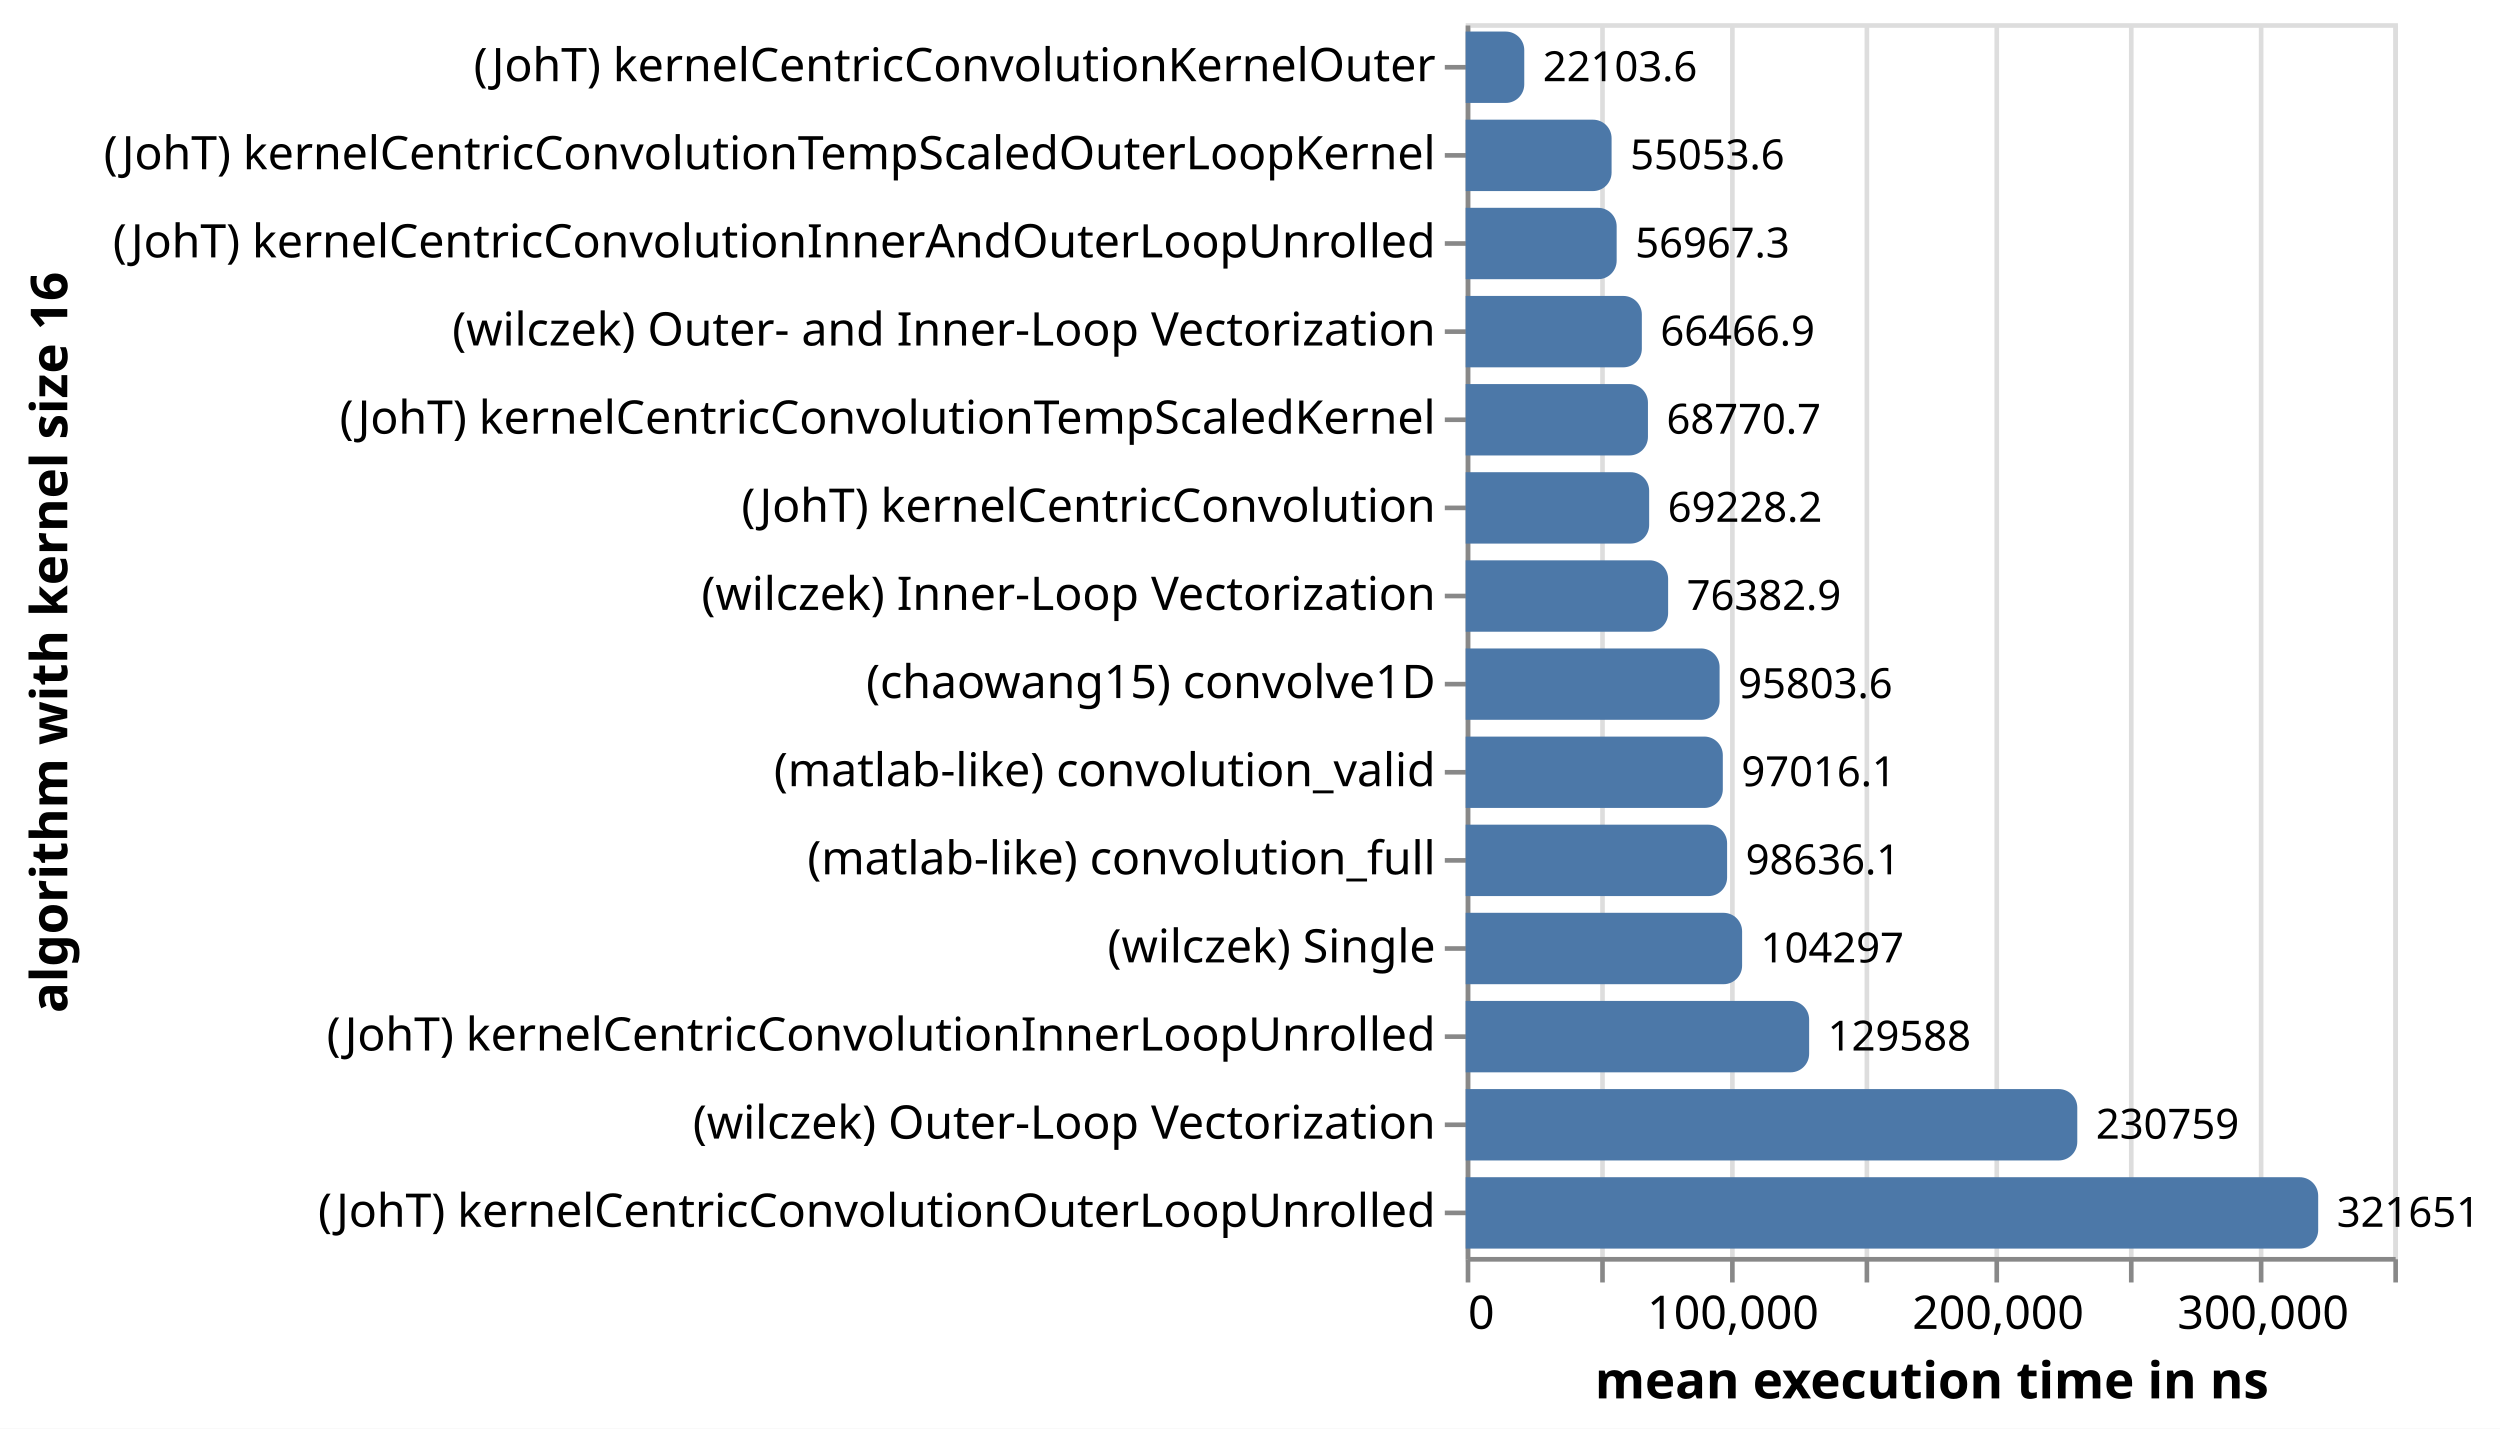
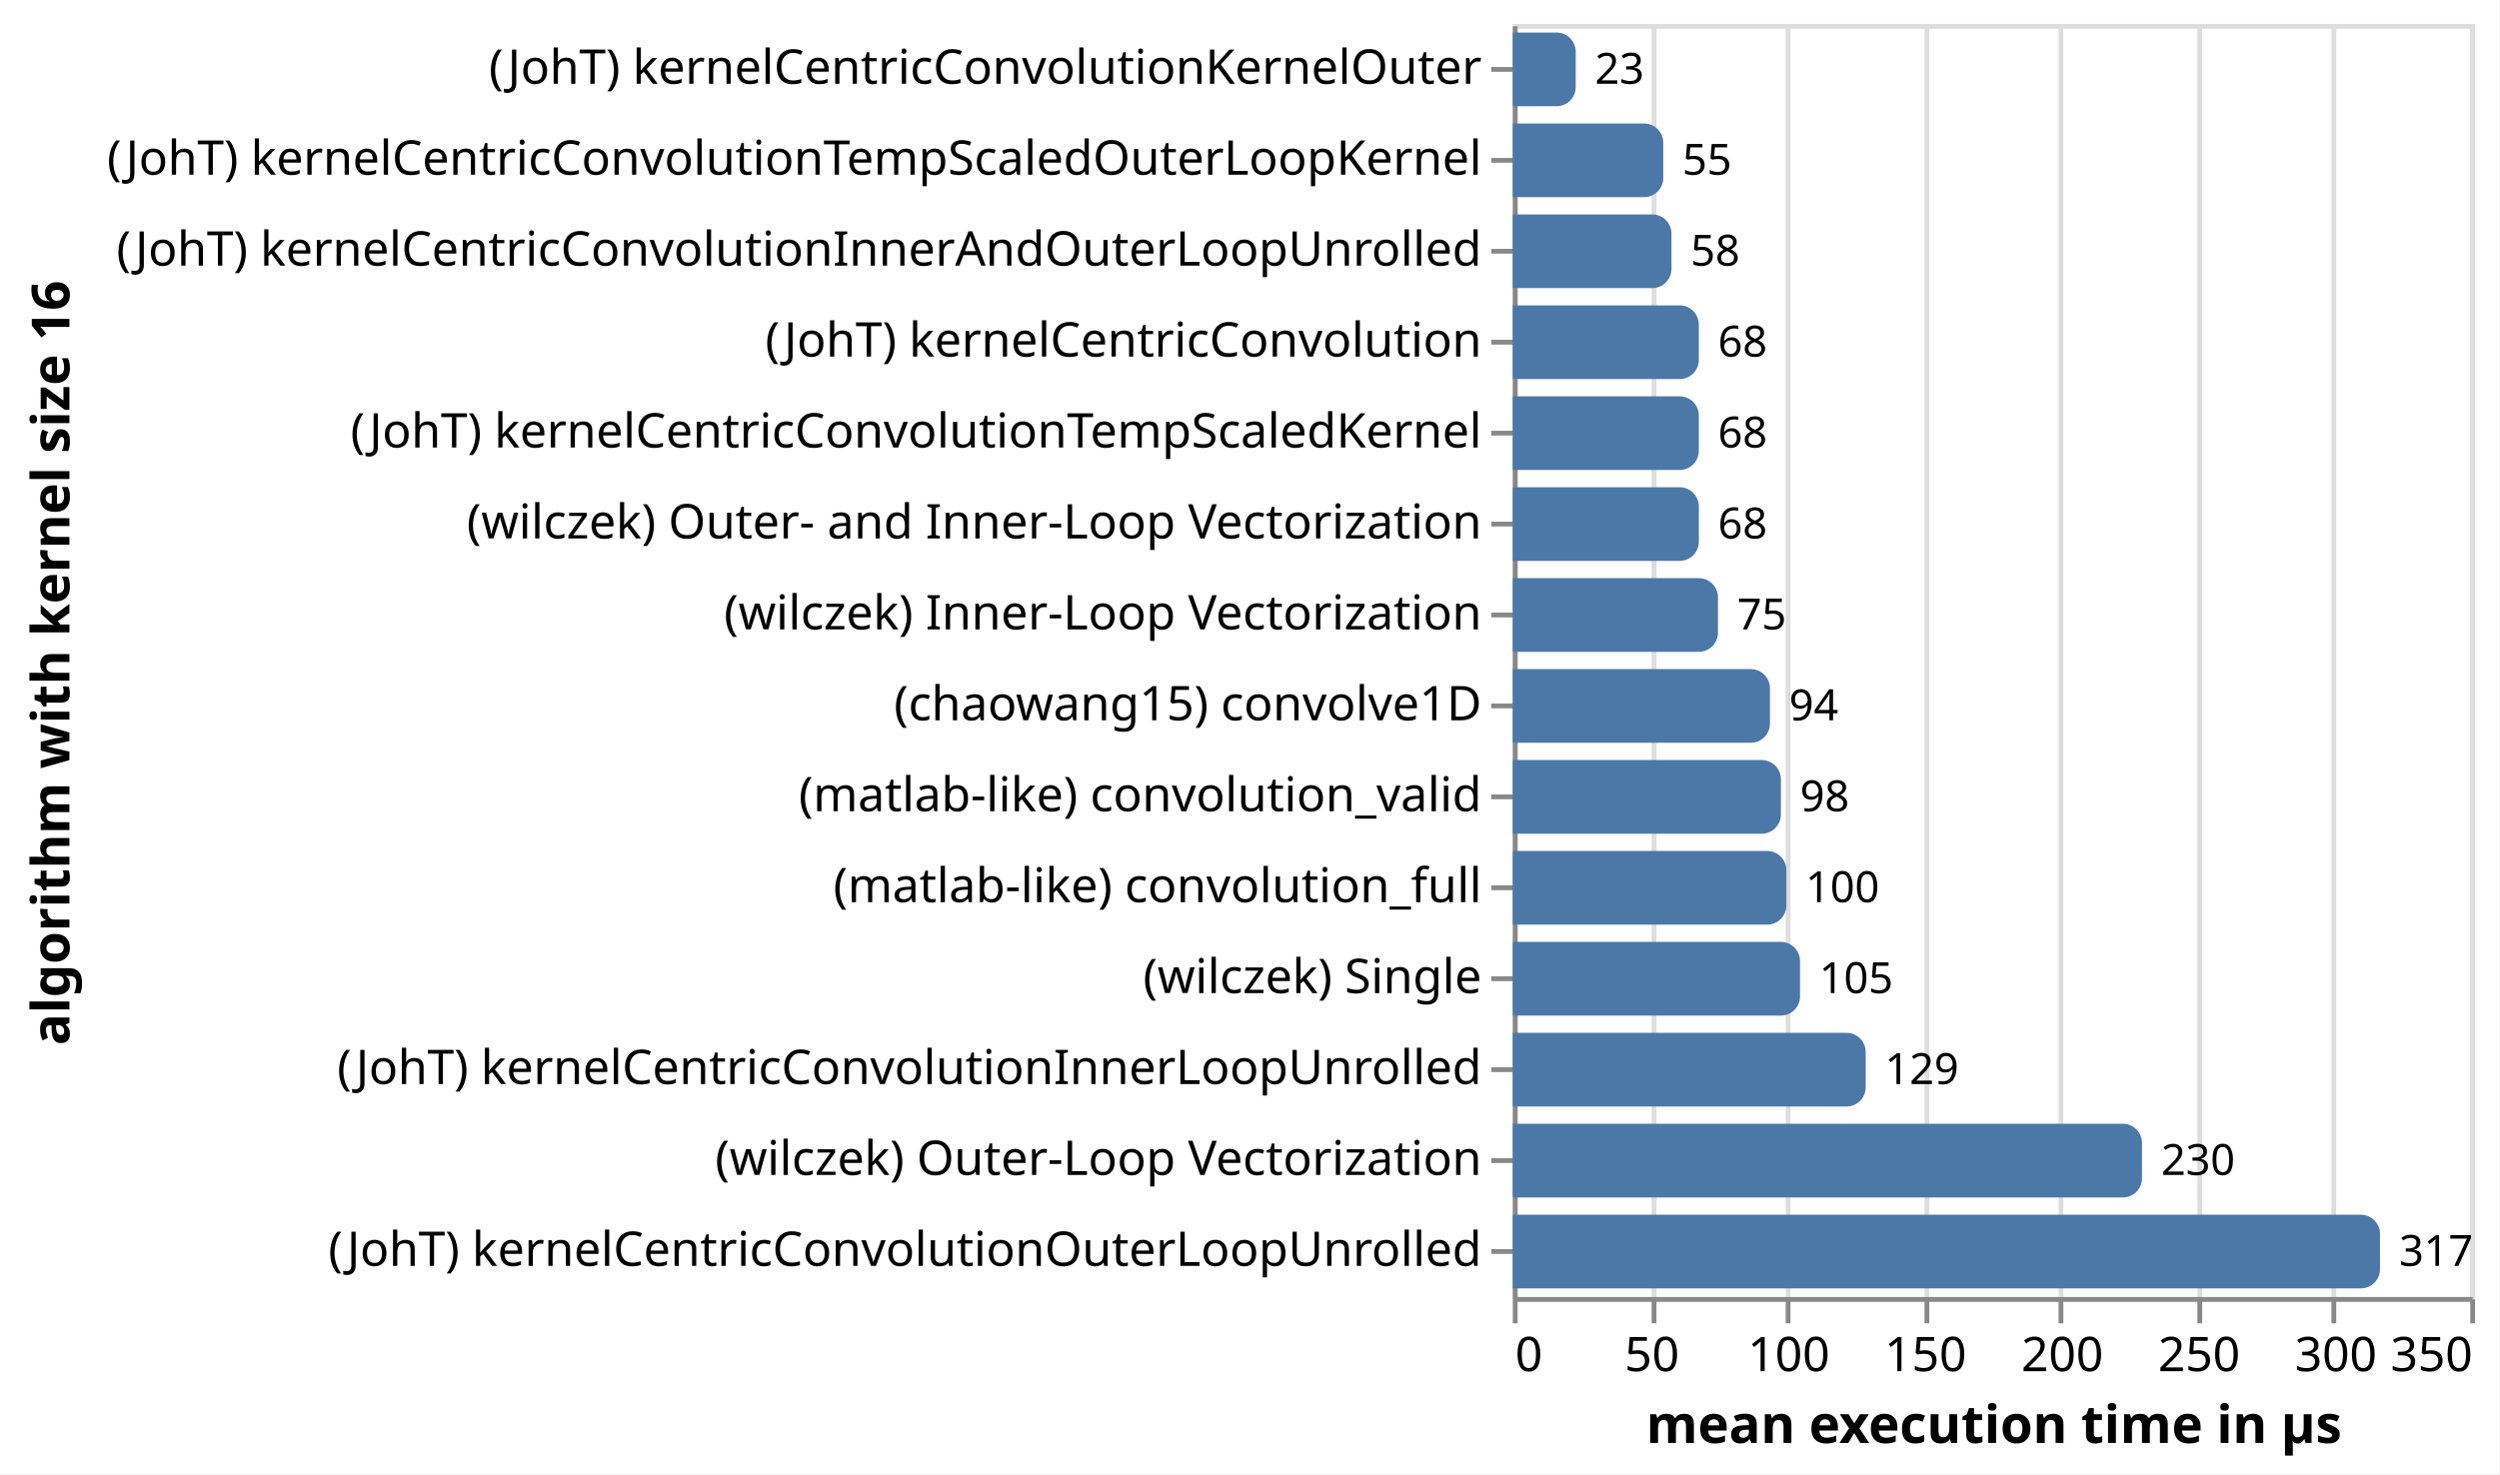
- <svg xmlns="http://www.w3.org/2000/svg" version="1.1" class="marks" width="539" height="308" viewBox="0 0 539 308">
-   <rect width="539" height="308" fill="white" />
+ <svg xmlns="http://www.w3.org/2000/svg" version="1.1" class="marks" width="522" height="308" viewBox="0 0 522 308">
+   <rect width="522" height="308" fill="white" />
  <g fill="none" stroke-miterlimit="10" transform="translate(316,5)">
    <g class="mark-group role-frame root" role="graphics-object" aria-roledescription="group mark container">
      <g transform="translate(0,0)">
        <path class="background" aria-hidden="true" d="M0.5,0.5h200v266h-200Z" stroke="#ddd" />
        <g>
          <g class="mark-group role-axis" aria-hidden="true">
            <g transform="translate(0.5,266.5)">
              <path class="background" aria-hidden="true" d="M0,0h0v0h0Z" pointer-events="none" />
              <g>
                <g class="mark-rule role-axis-grid" pointer-events="none">
                  <line transform="translate(0,0)" x2="0" y2="-266" stroke="#ddd" stroke-width="1" opacity="1" />
                  <line transform="translate(29,0)" x2="0" y2="-266" stroke="#ddd" stroke-width="1" opacity="1" />
                  <line transform="translate(57,0)" x2="0" y2="-266" stroke="#ddd" stroke-width="1" opacity="1" />
                  <line transform="translate(86,0)" x2="0" y2="-266" stroke="#ddd" stroke-width="1" opacity="1" />
                  <line transform="translate(114,0)" x2="0" y2="-266" stroke="#ddd" stroke-width="1" opacity="1" />
                  <line transform="translate(143,0)" x2="0" y2="-266" stroke="#ddd" stroke-width="1" opacity="1" />
                  <line transform="translate(171,0)" x2="0" y2="-266" stroke="#ddd" stroke-width="1" opacity="1" />
                  <line transform="translate(200,0)" x2="0" y2="-266" stroke="#ddd" stroke-width="1" opacity="1" />
                </g>
              </g>
              <path class="foreground" aria-hidden="true" d="" pointer-events="none" display="none" />
            </g>
          </g>
-           <g class="mark-group role-axis" role="graphics-symbol" aria-roledescription="axis" aria-label="X-axis titled 'mean execution time in ns' for a linear scale with values from 0 to 350,000">
+           <g class="mark-group role-axis" role="graphics-symbol" aria-roledescription="axis" aria-label="X-axis titled 'mean execution time in µs' for a linear scale with values from 0 to 350">
            <g transform="translate(0.5,266.5)">
              <path class="background" aria-hidden="true" d="M0,0h0v0h0Z" pointer-events="none" />
              <g>
                <g class="mark-rule role-axis-tick" pointer-events="none">
                  <line transform="translate(0,0)" x2="0" y2="5" stroke="#888" stroke-width="1" opacity="1" />
                  <line transform="translate(29,0)" x2="0" y2="5" stroke="#888" stroke-width="1" opacity="1" />
                  <line transform="translate(57,0)" x2="0" y2="5" stroke="#888" stroke-width="1" opacity="1" />
                  <line transform="translate(86,0)" x2="0" y2="5" stroke="#888" stroke-width="1" opacity="1" />
                  <line transform="translate(114,0)" x2="0" y2="5" stroke="#888" stroke-width="1" opacity="1" />
                  <line transform="translate(143,0)" x2="0" y2="5" stroke="#888" stroke-width="1" opacity="1" />
                  <line transform="translate(171,0)" x2="0" y2="5" stroke="#888" stroke-width="1" opacity="1" />
                  <line transform="translate(200,0)" x2="0" y2="5" stroke="#888" stroke-width="1" opacity="1" />
                </g>
                <g class="mark-text role-axis-label" pointer-events="none">
                  <text text-anchor="start" transform="translate(0,15)" font-family="sans-serif" font-size="10px" fill="#000" opacity="1">0</text>
-                   <text text-anchor="middle" transform="translate(28.57143,15)" font-family="sans-serif" font-size="10px" fill="#000" opacity="0">50,000</text>
-                   <text text-anchor="middle" transform="translate(57.14286,15)" font-family="sans-serif" font-size="10px" fill="#000" opacity="1">100,000</text>
-                   <text text-anchor="middle" transform="translate(85.71429,15)" font-family="sans-serif" font-size="10px" fill="#000" opacity="0">150,000</text>
-                   <text text-anchor="middle" transform="translate(114.2857,15)" font-family="sans-serif" font-size="10px" fill="#000" opacity="1">200,000</text>
-                   <text text-anchor="middle" transform="translate(142.8571,15)" font-family="sans-serif" font-size="10px" fill="#000" opacity="0">250,000</text>
-                   <text text-anchor="middle" transform="translate(171.4286,15)" font-family="sans-serif" font-size="10px" fill="#000" opacity="1">300,000</text>
-                   <text text-anchor="end" transform="translate(200,15)" font-family="sans-serif" font-size="10px" fill="#000" opacity="0">350,000</text>
+                   <text text-anchor="middle" transform="translate(28.57143,15)" font-family="sans-serif" font-size="10px" fill="#000" opacity="1">50</text>
+                   <text text-anchor="middle" transform="translate(57.14286,15)" font-family="sans-serif" font-size="10px" fill="#000" opacity="1">100</text>
+                   <text text-anchor="middle" transform="translate(85.71429,15)" font-family="sans-serif" font-size="10px" fill="#000" opacity="1">150</text>
+                   <text text-anchor="middle" transform="translate(114.2857,15)" font-family="sans-serif" font-size="10px" fill="#000" opacity="1">200</text>
+                   <text text-anchor="middle" transform="translate(142.8571,15)" font-family="sans-serif" font-size="10px" fill="#000" opacity="1">250</text>
+                   <text text-anchor="middle" transform="translate(171.4286,15)" font-family="sans-serif" font-size="10px" fill="#000" opacity="1">300</text>
+                   <text text-anchor="end" transform="translate(200,15)" font-family="sans-serif" font-size="10px" fill="#000" opacity="1">350</text>
                </g>
                <g class="mark-rule role-axis-domain" pointer-events="none">
                  <line transform="translate(0,0)" x2="200" y2="0" stroke="#888" stroke-width="1" opacity="1" />
                </g>
                <g class="mark-text role-axis-title" pointer-events="none">
-                   <text text-anchor="middle" transform="translate(100,30)" font-family="sans-serif" font-size="11px" font-weight="bold" fill="#000" opacity="1">mean execution time in ns</text>
+                   <text text-anchor="middle" transform="translate(100,30)" font-family="sans-serif" font-size="11px" font-weight="bold" fill="#000" opacity="1">mean execution time in µs</text>
                </g>
              </g>
              <path class="foreground" aria-hidden="true" d="" pointer-events="none" display="none" />
            </g>
          </g>
-           <g class="mark-group role-axis" role="graphics-symbol" aria-roledescription="axis" aria-label="Y-axis titled 'algorithm with kernel size 16' for a discrete scale with 14 values: (JohT) kernelCentricConvolutionKernelOuter, (JohT) kernelCentricConvolutionTempScaledOuterLoopKernel, (JohT) kernelCentricConvolutionInnerAndOuterLoopUnrolled, (wilczek) Outer- and Inner-Loop Vectorization, (JohT) kernelCentricConvolutionTempScaledKernel, ending with (JohT) kernelCentricConvolutionOuterLoopUnrolled">
+           <g class="mark-group role-axis" role="graphics-symbol" aria-roledescription="axis" aria-label="Y-axis titled 'algorithm with kernel size 16' for a discrete scale with 14 values: (JohT) kernelCentricConvolutionKernelOuter, (JohT) kernelCentricConvolutionTempScaledOuterLoopKernel, (JohT) kernelCentricConvolutionInnerAndOuterLoopUnrolled, (JohT) kernelCentricConvolution, (JohT) kernelCentricConvolutionTempScaledKernel, ending with (JohT) kernelCentricConvolutionOuterLoopUnrolled">
            <g transform="translate(0.5,0.5)">
              <path class="background" aria-hidden="true" d="M0,0h0v0h0Z" pointer-events="none" />
              <g>
                <g class="mark-rule role-axis-tick" pointer-events="none">
                  <line transform="translate(0,9)" x2="-5" y2="0" stroke="#888" stroke-width="1" opacity="1" />
                  <line transform="translate(0,28)" x2="-5" y2="0" stroke="#888" stroke-width="1" opacity="1" />
                  <line transform="translate(0,47)" x2="-5" y2="0" stroke="#888" stroke-width="1" opacity="1" />
                  <line transform="translate(0,66)" x2="-5" y2="0" stroke="#888" stroke-width="1" opacity="1" />
                  <line transform="translate(0,85)" x2="-5" y2="0" stroke="#888" stroke-width="1" opacity="1" />
                  <line transform="translate(0,104)" x2="-5" y2="0" stroke="#888" stroke-width="1" opacity="1" />
                  <line transform="translate(0,123)" x2="-5" y2="0" stroke="#888" stroke-width="1" opacity="1" />
                  <line transform="translate(0,142)" x2="-5" y2="0" stroke="#888" stroke-width="1" opacity="1" />
                  <line transform="translate(0,161)" x2="-5" y2="0" stroke="#888" stroke-width="1" opacity="1" />
                  <line transform="translate(0,180)" x2="-5" y2="0" stroke="#888" stroke-width="1" opacity="1" />
                  <line transform="translate(0,199)" x2="-5" y2="0" stroke="#888" stroke-width="1" opacity="1" />
                  <line transform="translate(0,218)" x2="-5" y2="0" stroke="#888" stroke-width="1" opacity="1" />
                  <line transform="translate(0,237)" x2="-5" y2="0" stroke="#888" stroke-width="1" opacity="1" />
                  <line transform="translate(0,256)" x2="-5" y2="0" stroke="#888" stroke-width="1" opacity="1" />
                </g>
                <g class="mark-text role-axis-label" pointer-events="none">
                  <text text-anchor="end" transform="translate(-7,12)" font-family="sans-serif" font-size="10px" fill="#000" opacity="1">(JohT) kernelCentricConvolutionKernelOuter</text>
                  <text text-anchor="end" transform="translate(-7,31)" font-family="sans-serif" font-size="10px" fill="#000" opacity="1">(JohT) kernelCentricConvolutionTempScaledOuterLoopKernel</text>
                  <text text-anchor="end" transform="translate(-7,50)" font-family="sans-serif" font-size="10px" fill="#000" opacity="1">(JohT) kernelCentricConvolutionInnerAndOuterLoopUnrolled</text>
-                   <text text-anchor="end" transform="translate(-7,69)" font-family="sans-serif" font-size="10px" fill="#000" opacity="1">(wilczek) Outer- and Inner-Loop Vectorization</text>
+                   <text text-anchor="end" transform="translate(-7,69)" font-family="sans-serif" font-size="10px" fill="#000" opacity="1">(JohT) kernelCentricConvolution</text>
                  <text text-anchor="end" transform="translate(-7,88)" font-family="sans-serif" font-size="10px" fill="#000" opacity="1">(JohT) kernelCentricConvolutionTempScaledKernel</text>
-                   <text text-anchor="end" transform="translate(-7,107)" font-family="sans-serif" font-size="10px" fill="#000" opacity="1">(JohT) kernelCentricConvolution</text>
+                   <text text-anchor="end" transform="translate(-7,107)" font-family="sans-serif" font-size="10px" fill="#000" opacity="1">(wilczek) Outer- and Inner-Loop Vectorization</text>
                  <text text-anchor="end" transform="translate(-7,126)" font-family="sans-serif" font-size="10px" fill="#000" opacity="1">(wilczek) Inner-Loop Vectorization</text>
                  <text text-anchor="end" transform="translate(-7,145)" font-family="sans-serif" font-size="10px" fill="#000" opacity="1">(chaowang15) convolve1D</text>
                  <text text-anchor="end" transform="translate(-7,164)" font-family="sans-serif" font-size="10px" fill="#000" opacity="1">(matlab-like) convolution_valid</text>
                  <text text-anchor="end" transform="translate(-7,183)" font-family="sans-serif" font-size="10px" fill="#000" opacity="1">(matlab-like) convolution_full</text>
                  <text text-anchor="end" transform="translate(-7,202)" font-family="sans-serif" font-size="10px" fill="#000" opacity="1">(wilczek) Single</text>
                  <text text-anchor="end" transform="translate(-7,221)" font-family="sans-serif" font-size="10px" fill="#000" opacity="1">(JohT) kernelCentricConvolutionInnerLoopUnrolled</text>
                  <text text-anchor="end" transform="translate(-7,240)" font-family="sans-serif" font-size="10px" fill="#000" opacity="1">(wilczek) Outer-Loop Vectorization</text>
                  <text text-anchor="end" transform="translate(-7,259)" font-family="sans-serif" font-size="10px" fill="#000" opacity="1">(JohT) kernelCentricConvolutionOuterLoopUnrolled</text>
                </g>
                <g class="mark-rule role-axis-domain" pointer-events="none">
                  <line transform="translate(0,0)" x2="0" y2="266" stroke="#888" stroke-width="1" opacity="1" />
                </g>
                <g class="mark-text role-axis-title" pointer-events="none">
                  <text text-anchor="middle" transform="translate(-300,133) rotate(-90) translate(0,-2)" font-family="sans-serif" font-size="11px" font-weight="bold" fill="#000" opacity="1">algorithm with kernel size 16</text>
                </g>
              </g>
              <path class="foreground" aria-hidden="true" d="" pointer-events="none" display="none" />
            </g>
          </g>
          <g class="mark-rect role-mark layer_0_marks" role="graphics-object" aria-roledescription="rect mark container">
-             <path aria-label="mean execution time in ns: 69228.2; algorithm: (JohT) kernelCentricConvolution" role="graphics-symbol" aria-roledescription="bar" d="M0,96.805L35.559,96.805C37.767,96.805,39.559,98.597,39.559,100.805L39.559,108.195C39.559,110.403,37.767,112.195,35.559,112.195L0,112.195C0,112.195,0,112.195,0,112.195L0,96.805C0,96.805,0,96.805,0,96.805Z" fill="#4c78a8" />
-             <path aria-label="mean execution time in ns: 22103.6; algorithm: (JohT) kernelCentricConvolutionKernelOuter" role="graphics-symbol" aria-roledescription="bar" d="M0,1.805L8.631,1.805C10.838,1.805,12.631,3.597,12.631,5.805L12.631,13.195C12.631,15.403,10.838,17.195,8.631,17.195L0,17.195C0,17.195,0,17.195,0,17.195L0,1.805C0,1.805,0,1.805,0,1.805Z" fill="#4c78a8" />
-             <path aria-label="mean execution time in ns: 129588; algorithm: (JohT) kernelCentricConvolutionInnerLoopUnrolled" role="graphics-symbol" aria-roledescription="bar" d="M0,210.805L70.05,210.805C72.258,210.805,74.05,212.597,74.05,214.805L74.05,222.195C74.05,224.403,72.258,226.195,70.05,226.195L0,226.195C0,226.195,0,226.195,0,226.195L0,210.805C0,210.805,0,210.805,0,210.805Z" fill="#4c78a8" />
-             <path aria-label="mean execution time in ns: 321651; algorithm: (JohT) kernelCentricConvolutionOuterLoopUnrolled" role="graphics-symbol" aria-roledescription="bar" d="M0,248.805L179.801,248.805C182.008,248.805,183.801,250.597,183.801,252.805L183.801,260.195C183.801,262.403,182.008,264.195,179.801,264.195L0,264.195C0,264.195,0,264.195,0,264.195L0,248.805C0,248.805,0,248.805,0,248.805Z" fill="#4c78a8" />
-             <path aria-label="mean execution time in ns: 56967.3; algorithm: (JohT) kernelCentricConvolutionInnerAndOuterLoopUnrolled" role="graphics-symbol" aria-roledescription="bar" d="M0,39.805L28.553,39.805C30.76,39.805,32.553,41.597,32.553,43.805L32.553,51.195C32.553,53.403,30.76,55.195,28.553,55.195L0,55.195C0,55.195,0,55.195,0,55.195L0,39.805C0,39.805,0,39.805,0,39.805Z" fill="#4c78a8" />
-             <path aria-label="mean execution time in ns: 68770.7; algorithm: (JohT) kernelCentricConvolutionTempScaledKernel" role="graphics-symbol" aria-roledescription="bar" d="M0,77.805L35.298,77.805C37.505,77.805,39.298,79.597,39.298,81.805L39.298,89.195C39.298,91.403,37.505,93.195,35.298,93.195L0,93.195C0,93.195,0,93.195,0,93.195L0,77.805C0,77.805,0,77.805,0,77.805Z" fill="#4c78a8" />
-             <path aria-label="mean execution time in ns: 55053.6; algorithm: (JohT) kernelCentricConvolutionTempScaledOuterLoopKernel" role="graphics-symbol" aria-roledescription="bar" d="M0,20.805L27.459,20.805C29.667,20.805,31.459,22.597,31.459,24.805L31.459,32.195C31.459,34.403,29.667,36.195,27.459,36.195L0,36.195C0,36.195,0,36.195,0,36.195L0,20.805C0,20.805,0,20.805,0,20.805Z" fill="#4c78a8" />
-             <path aria-label="mean execution time in ns: 98636.1; algorithm: (matlab-like) convolution_full" role="graphics-symbol" aria-roledescription="bar" d="M0,172.805L52.363,172.805C54.571,172.805,56.363,174.597,56.363,176.805L56.363,184.195C56.363,186.403,54.571,188.195,52.363,188.195L0,188.195C0,188.195,0,188.195,0,188.195L0,172.805C0,172.805,0,172.805,0,172.805Z" fill="#4c78a8" />
-             <path aria-label="mean execution time in ns: 97016.1; algorithm: (matlab-like) convolution_valid" role="graphics-symbol" aria-roledescription="bar" d="M0,153.805L51.438,153.805C53.645,153.805,55.438,155.597,55.438,157.805L55.438,165.195C55.438,167.403,53.645,169.195,51.438,169.195L0,169.195C0,169.195,0,169.195,0,169.195L0,153.805C0,153.805,0,153.805,0,153.805Z" fill="#4c78a8" />
-             <path aria-label="mean execution time in ns: 104297; algorithm: (wilczek) Single" role="graphics-symbol" aria-roledescription="bar" d="M0,191.805L55.598,191.805C57.806,191.805,59.598,193.597,59.598,195.805L59.598,203.195C59.598,205.403,57.806,207.195,55.598,207.195L0,207.195C0,207.195,0,207.195,0,207.195L0,191.805C0,191.805,0,191.805,0,191.805Z" fill="#4c78a8" />
-             <path aria-label="mean execution time in ns: 76382.9; algorithm: (wilczek) Inner-Loop Vectorization" role="graphics-symbol" aria-roledescription="bar" d="M0,115.805L39.647,115.805C41.855,115.805,43.647,117.597,43.647,119.805L43.647,127.195C43.647,129.403,41.855,131.195,39.647,131.195L0,131.195C0,131.195,0,131.195,0,131.195L0,115.805C0,115.805,0,115.805,0,115.805Z" fill="#4c78a8" />
-             <path aria-label="mean execution time in ns: 230759; algorithm: (wilczek) Outer-Loop Vectorization" role="graphics-symbol" aria-roledescription="bar" d="M0,229.805L127.862,229.805C130.07,229.805,131.862,231.597,131.862,233.805L131.862,241.195C131.862,243.403,130.07,245.195,127.862,245.195L0,245.195C0,245.195,0,245.195,0,245.195L0,229.805C0,229.805,0,229.805,0,229.805Z" fill="#4c78a8" />
-             <path aria-label="mean execution time in ns: 66466.9; algorithm: (wilczek) Outer- and Inner-Loop Vectorization" role="graphics-symbol" aria-roledescription="bar" d="M0,58.805L33.981,58.805C36.189,58.805,37.981,60.597,37.981,62.805L37.981,70.195C37.981,72.403,36.189,74.195,33.981,74.195L0,74.195C0,74.195,0,74.195,0,74.195L0,58.805C0,58.805,0,58.805,0,58.805Z" fill="#4c78a8" />
-             <path aria-label="mean execution time in ns: 95803.6; algorithm: (chaowang15) convolve1D" role="graphics-symbol" aria-roledescription="bar" d="M0,134.805L50.745,134.805C52.953,134.805,54.745,136.597,54.745,138.805L54.745,146.195C54.745,148.403,52.953,150.195,50.745,150.195L0,150.195C0,150.195,0,150.195,0,150.195L0,134.805C0,134.805,0,134.805,0,134.805Z" fill="#4c78a8" />
+             <path aria-label="mean execution time in µs: 68; algorithm: (JohT) kernelCentricConvolution" role="graphics-symbol" aria-roledescription="bar" d="M0,58.805L34.857,58.805C37.065,58.805,38.857,60.597,38.857,62.805L38.857,70.195C38.857,72.403,37.065,74.195,34.857,74.195L0,74.195C0,74.195,0,74.195,0,74.195L0,58.805C0,58.805,0,58.805,0,58.805Z" fill="#4c78a8" />
+             <path aria-label="mean execution time in µs: 23; algorithm: (JohT) kernelCentricConvolutionKernelOuter" role="graphics-symbol" aria-roledescription="bar" d="M0,1.805L9.143,1.805C11.351,1.805,13.143,3.597,13.143,5.805L13.143,13.195C13.143,15.403,11.351,17.195,9.143,17.195L0,17.195C0,17.195,0,17.195,0,17.195L0,1.805C0,1.805,0,1.805,0,1.805Z" fill="#4c78a8" />
+             <path aria-label="mean execution time in µs: 129; algorithm: (JohT) kernelCentricConvolutionInnerLoopUnrolled" role="graphics-symbol" aria-roledescription="bar" d="M0,210.805L69.714,210.805C71.922,210.805,73.714,212.597,73.714,214.805L73.714,222.195C73.714,224.403,71.922,226.195,69.714,226.195L0,226.195C0,226.195,0,226.195,0,226.195L0,210.805C0,210.805,0,210.805,0,210.805Z" fill="#4c78a8" />
+             <path aria-label="mean execution time in µs: 317; algorithm: (JohT) kernelCentricConvolutionOuterLoopUnrolled" role="graphics-symbol" aria-roledescription="bar" d="M0,248.805L177.143,248.805C179.351,248.805,181.143,250.597,181.143,252.805L181.143,260.195C181.143,262.403,179.351,264.195,177.143,264.195L0,264.195C0,264.195,0,264.195,0,264.195L0,248.805C0,248.805,0,248.805,0,248.805Z" fill="#4c78a8" />
+             <path aria-label="mean execution time in µs: 58; algorithm: (JohT) kernelCentricConvolutionInnerAndOuterLoopUnrolled" role="graphics-symbol" aria-roledescription="bar" d="M0,39.805L29.143,39.805C31.351,39.805,33.143,41.597,33.143,43.805L33.143,51.195C33.143,53.403,31.351,55.195,29.143,55.195L0,55.195C0,55.195,0,55.195,0,55.195L0,39.805C0,39.805,0,39.805,0,39.805Z" fill="#4c78a8" />
+             <path aria-label="mean execution time in µs: 68; algorithm: (JohT) kernelCentricConvolutionTempScaledKernel" role="graphics-symbol" aria-roledescription="bar" d="M0,77.805L34.857,77.805C37.065,77.805,38.857,79.597,38.857,81.805L38.857,89.195C38.857,91.403,37.065,93.195,34.857,93.195L0,93.195C0,93.195,0,93.195,0,93.195L0,77.805C0,77.805,0,77.805,0,77.805Z" fill="#4c78a8" />
+             <path aria-label="mean execution time in µs: 55; algorithm: (JohT) kernelCentricConvolutionTempScaledOuterLoopKernel" role="graphics-symbol" aria-roledescription="bar" d="M0,20.805L27.429,20.805C29.636,20.805,31.429,22.597,31.429,24.805L31.429,32.195C31.429,34.403,29.636,36.195,27.429,36.195L0,36.195C0,36.195,0,36.195,0,36.195L0,20.805C0,20.805,0,20.805,0,20.805Z" fill="#4c78a8" />
+             <path aria-label="mean execution time in µs: 100; algorithm: (matlab-like) convolution_full" role="graphics-symbol" aria-roledescription="bar" d="M0,172.805L53.143,172.805C55.351,172.805,57.143,174.597,57.143,176.805L57.143,184.195C57.143,186.403,55.351,188.195,53.143,188.195L0,188.195C0,188.195,0,188.195,0,188.195L0,172.805C0,172.805,0,172.805,0,172.805Z" fill="#4c78a8" />
+             <path aria-label="mean execution time in µs: 98; algorithm: (matlab-like) convolution_valid" role="graphics-symbol" aria-roledescription="bar" d="M0,153.805L52,153.805C54.208,153.805,56,155.597,56,157.805L56,165.195C56,167.403,54.208,169.195,52,169.195L0,169.195C0,169.195,0,169.195,0,169.195L0,153.805C0,153.805,0,153.805,0,153.805Z" fill="#4c78a8" />
+             <path aria-label="mean execution time in µs: 105; algorithm: (wilczek) Single" role="graphics-symbol" aria-roledescription="bar" d="M0,191.805L56,191.805C58.208,191.805,60,193.597,60,195.805L60,203.195C60,205.403,58.208,207.195,56,207.195L0,207.195C0,207.195,0,207.195,0,207.195L0,191.805C0,191.805,0,191.805,0,191.805Z" fill="#4c78a8" />
+             <path aria-label="mean execution time in µs: 75; algorithm: (wilczek) Inner-Loop Vectorization" role="graphics-symbol" aria-roledescription="bar" d="M0,115.805L38.857,115.805C41.065,115.805,42.857,117.597,42.857,119.805L42.857,127.195C42.857,129.403,41.065,131.195,38.857,131.195L0,131.195C0,131.195,0,131.195,0,131.195L0,115.805C0,115.805,0,115.805,0,115.805Z" fill="#4c78a8" />
+             <path aria-label="mean execution time in µs: 230; algorithm: (wilczek) Outer-Loop Vectorization" role="graphics-symbol" aria-roledescription="bar" d="M0,229.805L127.429,229.805C129.636,229.805,131.429,231.597,131.429,233.805L131.429,241.195C131.429,243.403,129.636,245.195,127.429,245.195L0,245.195C0,245.195,0,245.195,0,245.195L0,229.805C0,229.805,0,229.805,0,229.805Z" fill="#4c78a8" />
+             <path aria-label="mean execution time in µs: 68; algorithm: (wilczek) Outer- and Inner-Loop Vectorization" role="graphics-symbol" aria-roledescription="bar" d="M0,96.805L34.857,96.805C37.065,96.805,38.857,98.597,38.857,100.805L38.857,108.195C38.857,110.403,37.065,112.195,34.857,112.195L0,112.195C0,112.195,0,112.195,0,112.195L0,96.805C0,96.805,0,96.805,0,96.805Z" fill="#4c78a8" />
+             <path aria-label="mean execution time in µs: 94; algorithm: (chaowang15) convolve1D" role="graphics-symbol" aria-roledescription="bar" d="M0,134.805L49.714,134.805C51.922,134.805,53.714,136.597,53.714,138.805L53.714,146.195C53.714,148.403,51.922,150.195,49.714,150.195L0,150.195C0,150.195,0,150.195,0,150.195L0,134.805C0,134.805,0,134.805,0,134.805Z" fill="#4c78a8" />
          </g>
          <g class="mark-text role-mark layer_1_marks" role="graphics-object" aria-roledescription="text mark container">
-             <text aria-label="mean execution time in ns: 69228.2; algorithm: (JohT) kernelCentricConvolution; MeanExecutionTime: 69228.2" role="graphics-symbol" aria-roledescription="text mark" text-anchor="start" transform="translate(43.55897,107.5)" font-family="sans-serif" font-size="9px" fill="black">69228.2</text>
-             <text aria-label="mean execution time in ns: 22103.6; algorithm: (JohT) kernelCentricConvolutionKernelOuter; MeanExecutionTime: 22103.6" role="graphics-symbol" aria-roledescription="text mark" text-anchor="start" transform="translate(16.63063,12.5)" font-family="sans-serif" font-size="9px" fill="black">22103.6</text>
-             <text aria-label="mean execution time in ns: 129588; algorithm: (JohT) kernelCentricConvolutionInnerLoopUnrolled; MeanExecutionTime: 129588" role="graphics-symbol" aria-roledescription="text mark" text-anchor="start" transform="translate(78.05029,221.5)" font-family="sans-serif" font-size="9px" fill="black">129588</text>
-             <text aria-label="mean execution time in ns: 321651; algorithm: (JohT) kernelCentricConvolutionOuterLoopUnrolled; MeanExecutionTime: 321651" role="graphics-symbol" aria-roledescription="text mark" text-anchor="start" transform="translate(187.8006,259.5)" font-family="sans-serif" font-size="9px" fill="black">321651</text>
-             <text aria-label="mean execution time in ns: 56967.3; algorithm: (JohT) kernelCentricConvolutionInnerAndOuterLoopUnrolled; MeanExecutionTime: 56967.3" role="graphics-symbol" aria-roledescription="text mark" text-anchor="start" transform="translate(36.55274,50.5)" font-family="sans-serif" font-size="9px" fill="black">56967.3</text>
-             <text aria-label="mean execution time in ns: 68770.7; algorithm: (JohT) kernelCentricConvolutionTempScaledKernel; MeanExecutionTime: 68770.7" role="graphics-symbol" aria-roledescription="text mark" text-anchor="start" transform="translate(43.29754,88.5)" font-family="sans-serif" font-size="9px" fill="black">68770.7</text>
-             <text aria-label="mean execution time in ns: 55053.6; algorithm: (JohT) kernelCentricConvolutionTempScaledOuterLoopKernel; MeanExecutionTime: 55053.6" role="graphics-symbol" aria-roledescription="text mark" text-anchor="start" transform="translate(35.4592,31.5)" font-family="sans-serif" font-size="9px" fill="black">55053.6</text>
-             <text aria-label="mean execution time in ns: 98636.1; algorithm: (matlab-like) convolution_full; MeanExecutionTime: 98636.1" role="graphics-symbol" aria-roledescription="text mark" text-anchor="start" transform="translate(60.36349,183.5)" font-family="sans-serif" font-size="9px" fill="black">98636.1</text>
-             <text aria-label="mean execution time in ns: 97016.1; algorithm: (matlab-like) convolution_valid; MeanExecutionTime: 97016.1" role="graphics-symbol" aria-roledescription="text mark" text-anchor="start" transform="translate(59.43777,164.5)" font-family="sans-serif" font-size="9px" fill="black">97016.1</text>
-             <text aria-label="mean execution time in ns: 104297; algorithm: (wilczek) Single; MeanExecutionTime: 104297" role="graphics-symbol" aria-roledescription="text mark" text-anchor="start" transform="translate(63.59829,202.5)" font-family="sans-serif" font-size="9px" fill="black">104297</text>
-             <text aria-label="mean execution time in ns: 76382.9; algorithm: (wilczek) Inner-Loop Vectorization; MeanExecutionTime: 76382.9" role="graphics-symbol" aria-roledescription="text mark" text-anchor="start" transform="translate(47.64737,126.5)" font-family="sans-serif" font-size="9px" fill="black">76382.9</text>
-             <text aria-label="mean execution time in ns: 230759; algorithm: (wilczek) Outer-Loop Vectorization; MeanExecutionTime: 230759" role="graphics-symbol" aria-roledescription="text mark" text-anchor="start" transform="translate(135.8623,240.5)" font-family="sans-serif" font-size="9px" fill="black">230759</text>
-             <text aria-label="mean execution time in ns: 66466.9; algorithm: (wilczek) Outer- and Inner-Loop Vectorization; MeanExecutionTime: 66466.9" role="graphics-symbol" aria-roledescription="text mark" text-anchor="start" transform="translate(41.98109,69.5)" font-family="sans-serif" font-size="9px" fill="black">66466.9</text>
-             <text aria-label="mean execution time in ns: 95803.6; algorithm: (chaowang15) convolve1D; MeanExecutionTime: 95803.6" role="graphics-symbol" aria-roledescription="text mark" text-anchor="start" transform="translate(58.74491,145.5)" font-family="sans-serif" font-size="9px" fill="black">95803.6</text>
+             <text aria-label="mean execution time in µs: 68; algorithm: (JohT) kernelCentricConvolution; MeanExecutionTime: 68" role="graphics-symbol" aria-roledescription="text mark" text-anchor="start" transform="translate(42.85714,69.5)" font-family="sans-serif" font-size="9px" fill="black">68</text>
+             <text aria-label="mean execution time in µs: 23; algorithm: (JohT) kernelCentricConvolutionKernelOuter; MeanExecutionTime: 23" role="graphics-symbol" aria-roledescription="text mark" text-anchor="start" transform="translate(17.14286,12.5)" font-family="sans-serif" font-size="9px" fill="black">23</text>
+             <text aria-label="mean execution time in µs: 129; algorithm: (JohT) kernelCentricConvolutionInnerLoopUnrolled; MeanExecutionTime: 129" role="graphics-symbol" aria-roledescription="text mark" text-anchor="start" transform="translate(77.71429,221.5)" font-family="sans-serif" font-size="9px" fill="black">129</text>
+             <text aria-label="mean execution time in µs: 317; algorithm: (JohT) kernelCentricConvolutionOuterLoopUnrolled; MeanExecutionTime: 317" role="graphics-symbol" aria-roledescription="text mark" text-anchor="start" transform="translate(185.1429,259.5)" font-family="sans-serif" font-size="9px" fill="black">317</text>
+             <text aria-label="mean execution time in µs: 58; algorithm: (JohT) kernelCentricConvolutionInnerAndOuterLoopUnrolled; MeanExecutionTime: 58" role="graphics-symbol" aria-roledescription="text mark" text-anchor="start" transform="translate(37.14286,50.5)" font-family="sans-serif" font-size="9px" fill="black">58</text>
+             <text aria-label="mean execution time in µs: 68; algorithm: (JohT) kernelCentricConvolutionTempScaledKernel; MeanExecutionTime: 68" role="graphics-symbol" aria-roledescription="text mark" text-anchor="start" transform="translate(42.85714,88.5)" font-family="sans-serif" font-size="9px" fill="black">68</text>
+             <text aria-label="mean execution time in µs: 55; algorithm: (JohT) kernelCentricConvolutionTempScaledOuterLoopKernel; MeanExecutionTime: 55" role="graphics-symbol" aria-roledescription="text mark" text-anchor="start" transform="translate(35.42857,31.5)" font-family="sans-serif" font-size="9px" fill="black">55</text>
+             <text aria-label="mean execution time in µs: 100; algorithm: (matlab-like) convolution_full; MeanExecutionTime: 100" role="graphics-symbol" aria-roledescription="text mark" text-anchor="start" transform="translate(61.14286,183.5)" font-family="sans-serif" font-size="9px" fill="black">100</text>
+             <text aria-label="mean execution time in µs: 98; algorithm: (matlab-like) convolution_valid; MeanExecutionTime: 98" role="graphics-symbol" aria-roledescription="text mark" text-anchor="start" transform="translate(60,164.5)" font-family="sans-serif" font-size="9px" fill="black">98</text>
+             <text aria-label="mean execution time in µs: 105; algorithm: (wilczek) Single; MeanExecutionTime: 105" role="graphics-symbol" aria-roledescription="text mark" text-anchor="start" transform="translate(64,202.5)" font-family="sans-serif" font-size="9px" fill="black">105</text>
+             <text aria-label="mean execution time in µs: 75; algorithm: (wilczek) Inner-Loop Vectorization; MeanExecutionTime: 75" role="graphics-symbol" aria-roledescription="text mark" text-anchor="start" transform="translate(46.85714,126.5)" font-family="sans-serif" font-size="9px" fill="black">75</text>
+             <text aria-label="mean execution time in µs: 230; algorithm: (wilczek) Outer-Loop Vectorization; MeanExecutionTime: 230" role="graphics-symbol" aria-roledescription="text mark" text-anchor="start" transform="translate(135.4286,240.5)" font-family="sans-serif" font-size="9px" fill="black">230</text>
+             <text aria-label="mean execution time in µs: 68; algorithm: (wilczek) Outer- and Inner-Loop Vectorization; MeanExecutionTime: 68" role="graphics-symbol" aria-roledescription="text mark" text-anchor="start" transform="translate(42.85714,107.5)" font-family="sans-serif" font-size="9px" fill="black">68</text>
+             <text aria-label="mean execution time in µs: 94; algorithm: (chaowang15) convolve1D; MeanExecutionTime: 94" role="graphics-symbol" aria-roledescription="text mark" text-anchor="start" transform="translate(57.71429,145.5)" font-family="sans-serif" font-size="9px" fill="black">94</text>
          </g>
        </g>
        <path class="foreground" aria-hidden="true" d="" display="none" />
      </g>
    </g>
  </g>
</svg>
